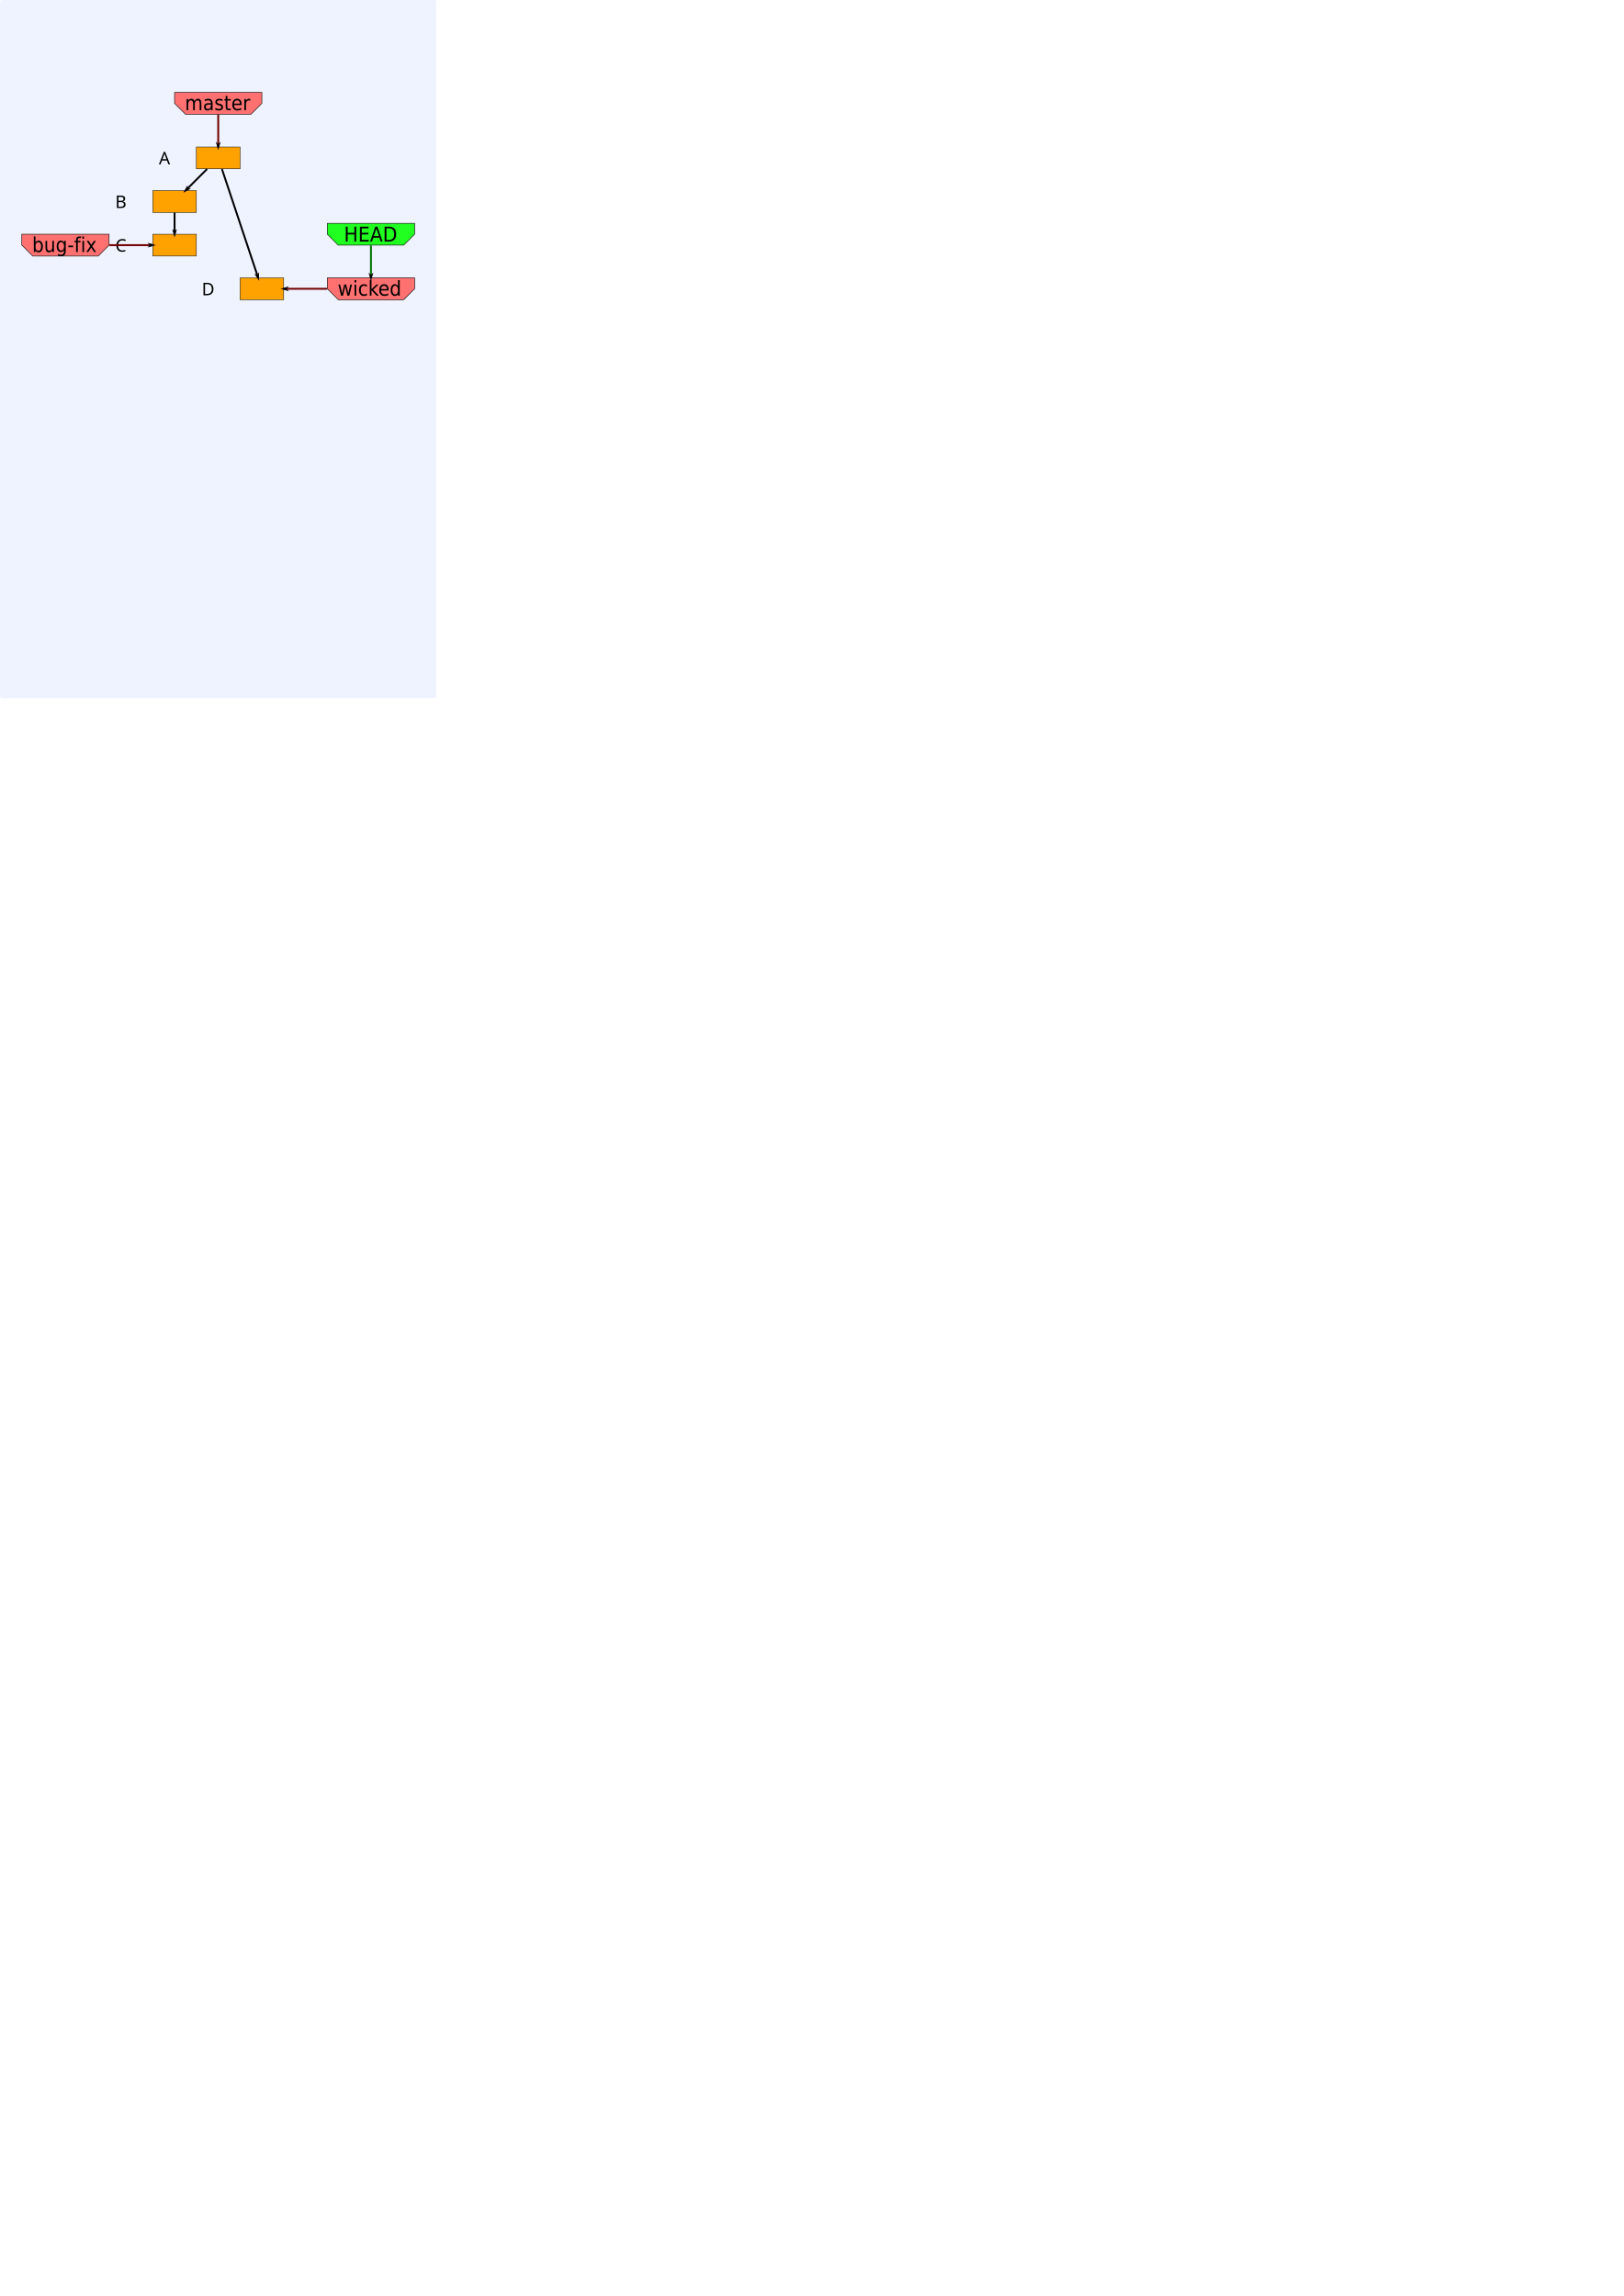
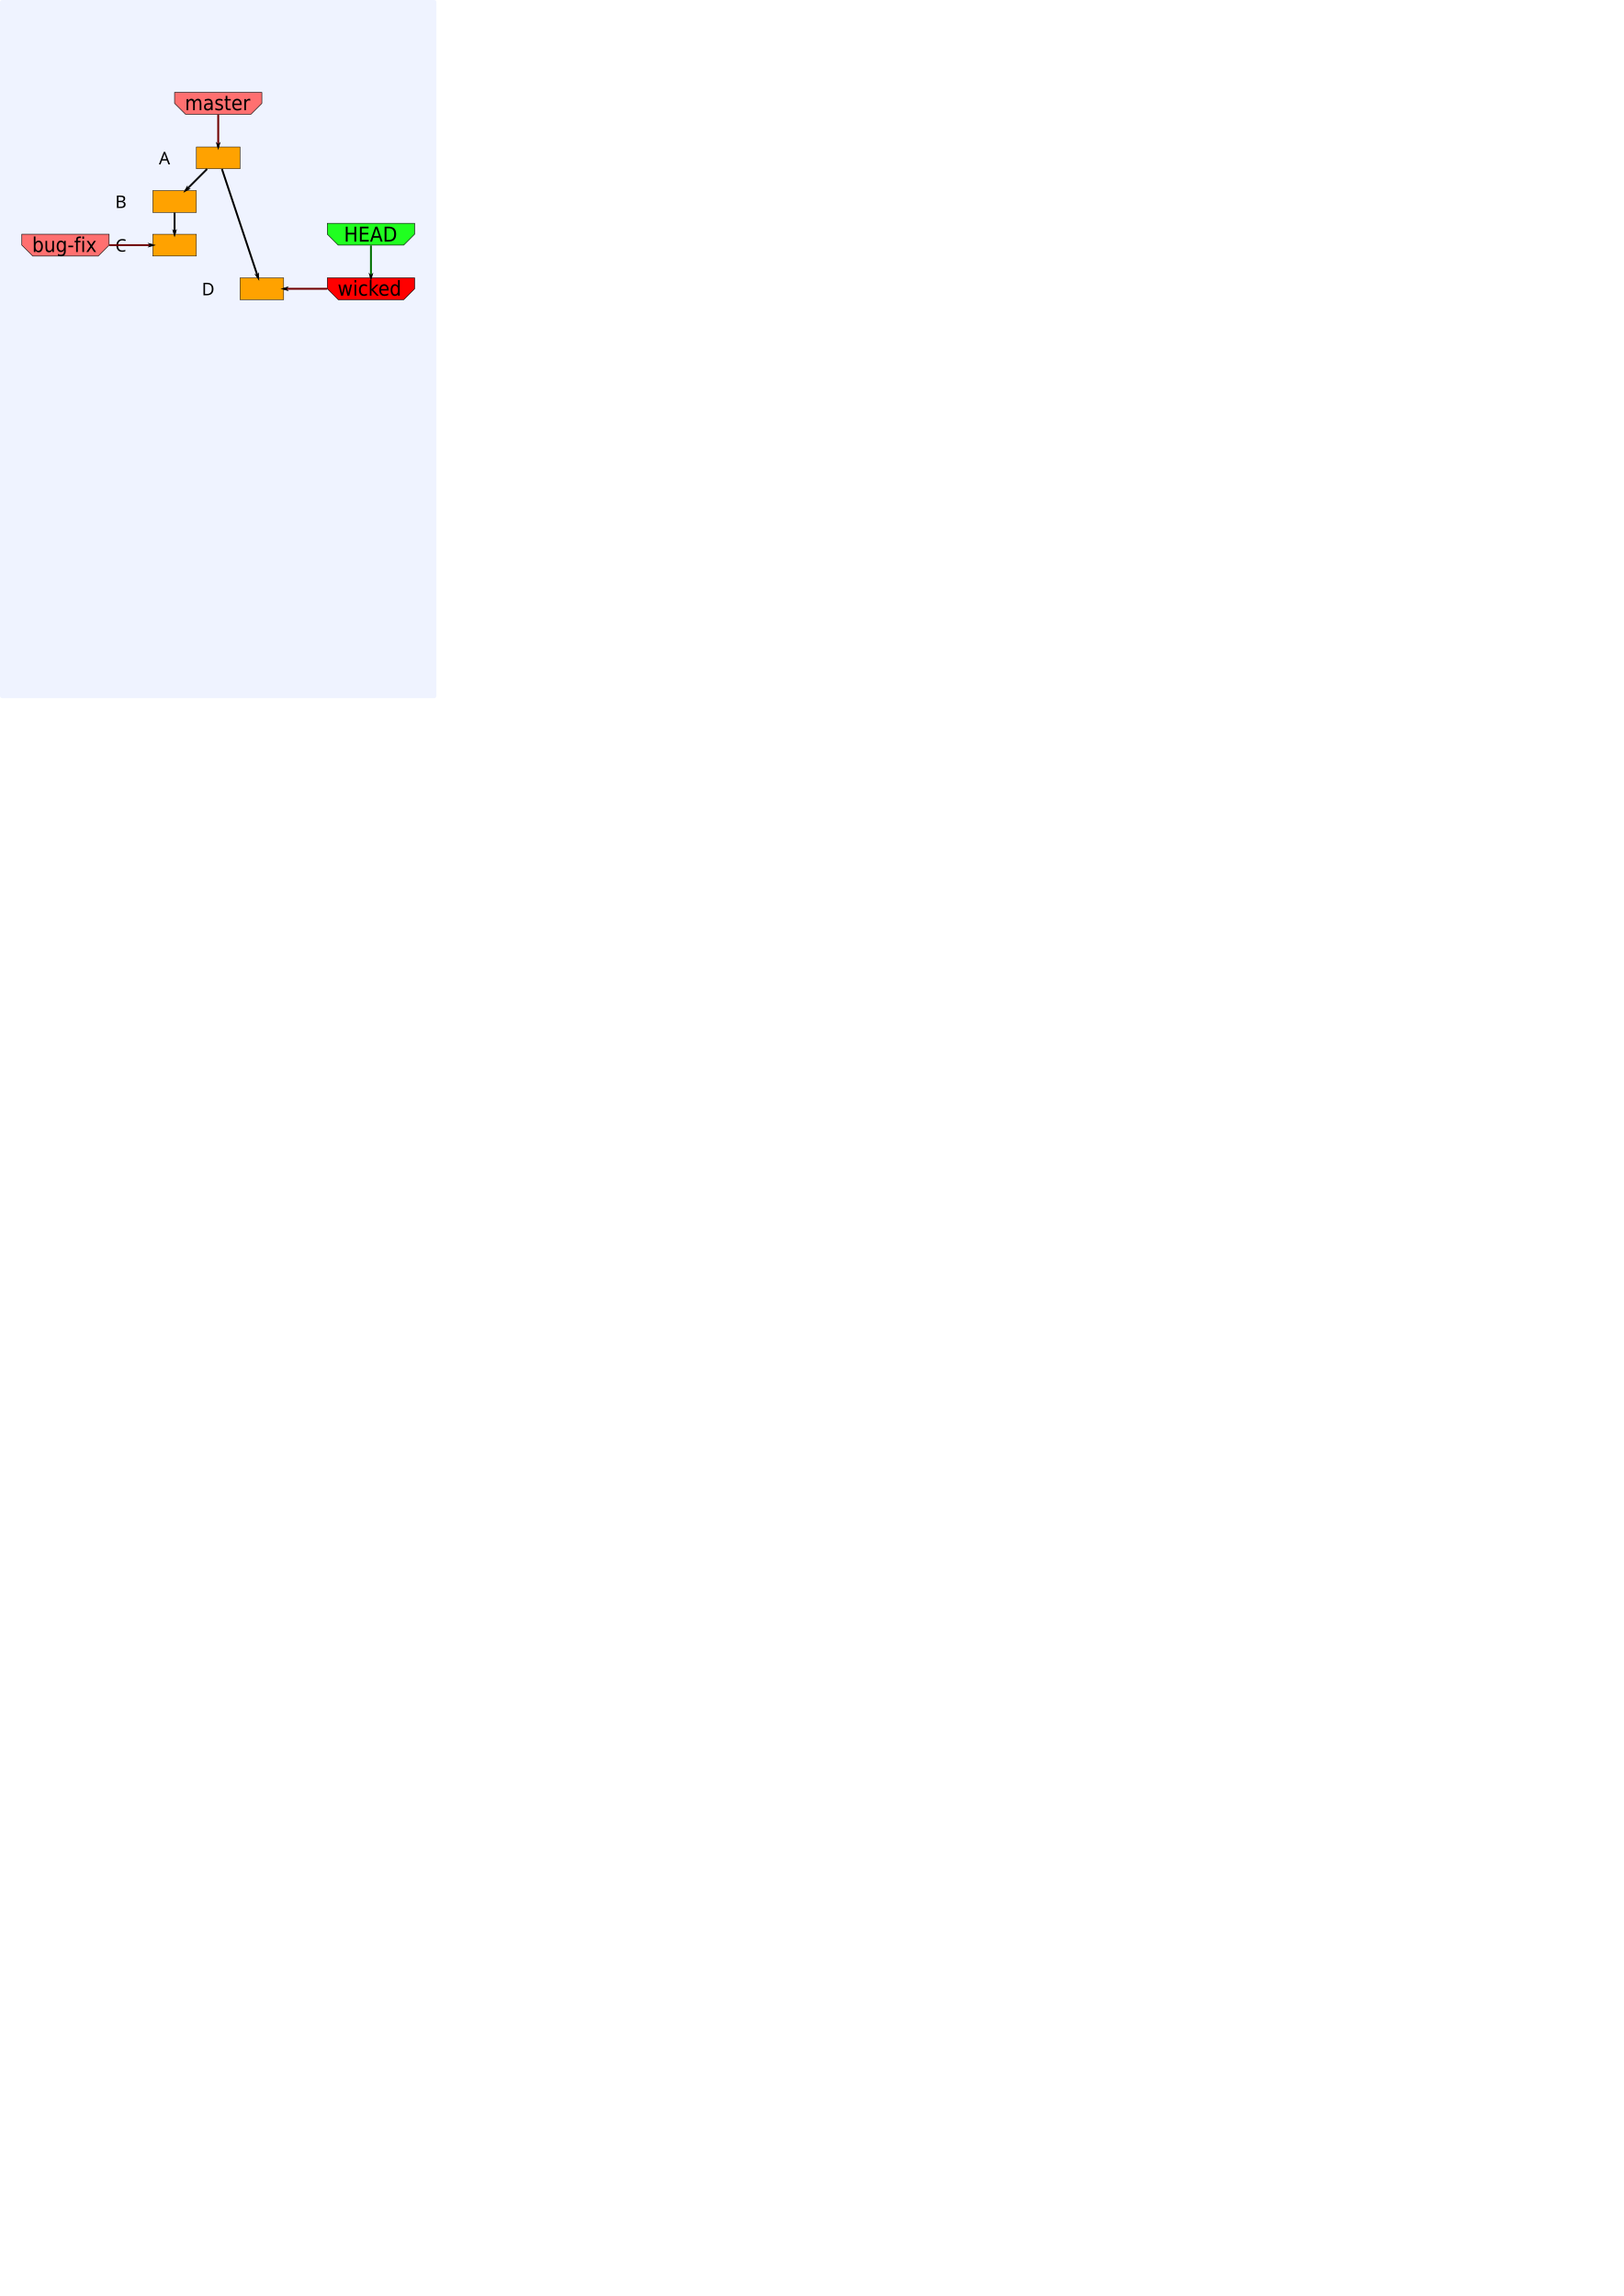
<svg xmlns="http://www.w3.org/2000/svg" width="744.094" height="1052.362" id="svg1317">
  <defs id="defs1319">
    <marker orient="auto" refY="0.0" refX="0.0" id="Arrow1Sstart" style="overflow:visible">
      <path id="path4028" d="M 0.0,0.0 L 5.0,-5.0 L -12.5,0.0 L 5.0,5.0 L 0.0,0.0 z " style="fill-rule:evenodd;stroke:#000000;stroke-width:1.0pt;marker-start:none" transform="scale(0.2) translate(6,0)" />
    </marker>
    <marker orient="auto" refY="0.0" refX="0.0" id="Arrow1Mstart" style="overflow:visible">
      <path id="path4034" d="M 0.0,0.0 L 5.0,-5.0 L -12.5,0.0 L 5.0,5.0 L 0.0,0.0 z " style="fill-rule:evenodd;stroke:#000000;stroke-width:1.0pt;marker-start:none" transform="scale(0.4) translate(10,0)" />
    </marker>
    <marker orient="auto" refY="0.0" refX="0.0" id="Arrow1Send" style="overflow:visible;">
      <path id="path4025" d="M 0.0,0.0 L 5.0,-5.0 L -12.5,0.0 L 5.0,5.0 L 0.0,0.0 z " style="fill-rule:evenodd;stroke:#000000;stroke-width:1.0pt;marker-start:none;" transform="scale(0.2) rotate(180) translate(6,0)" />
    </marker>
    <marker orient="auto" refY="0.0" refX="0.0" id="Arrow2Mend" style="overflow:visible;">
      <path id="path4013" style="font-size:12.0;fill-rule:evenodd;stroke-width:0.625;stroke-linejoin:round;" d="M 8.719,4.034 L -2.207,0.016 L 8.719,-4.002 C 6.973,-1.63 6.983,1.616 8.719,4.034 z " transform="scale(0.6) rotate(180) translate(0,0)" />
    </marker>
    <marker orient="auto" refY="0.0" refX="0.0" id="Arrow1Mend" style="overflow:visible;">
      <path id="path4031" d="M 0.0,0.0 L 5.0,-5.0 L -12.5,0.0 L 5.0,5.0 L 0.0,0.0 z " style="fill-rule:evenodd;stroke:#000000;stroke-width:1.0pt;marker-start:none;" transform="scale(0.4) rotate(180) translate(10,0)" />
    </marker>
    <marker orient="auto" refY="0.0" refX="0.0" id="Arrow2Mstart" style="overflow:visible">
      <path id="path4016" style="font-size:12.0;fill-rule:evenodd;stroke-width:0.625;stroke-linejoin:round" d="M 8.719,4.034 L -2.207,0.016 L 8.719,-4.002 C 6.973,-1.63 6.983,1.616 8.719,4.034 z " transform="scale(0.6) translate(0,0)" />
    </marker>
    <marker orient="auto" refY="0.0" refX="0.0" id="Arrow1Lstart" style="overflow:visible">
      <path id="path4040" d="M 0.0,0.0 L 5.0,-5.0 L -12.5,0.0 L 5.0,5.0 L 0.0,0.0 z " style="fill-rule:evenodd;stroke:#000000;stroke-width:1.0pt;marker-start:none" transform="scale(0.8) translate(12.5,0)" />
    </marker>
  </defs>
  <g id="layer1" style="opacity:1">
    <rect style="fill:#eff3ff;fill-opacity:1;stroke:none;stroke-width:1;stroke-linecap:butt;stroke-linejoin:bevel;stroke-miterlimit:4;stroke-dasharray:none;stroke-dashoffset:0;stroke-opacity:1" id="bg" width="200" height="320" x="0" y="0" rx="1" ry="1" />
    <rect style="fill:black;fill-opacity:0.75;stroke:black;stroke-width:0.5;stroke-linecap:butt;stroke-linejoin:miter;stroke-miterlimit:4;stroke-dasharray:none;stroke-dashoffset:0;stroke-opacity:1" id="rect2855" width="0" height="1" x="217" y="77.362" rx="19.921" ry="1" />
    <g id="g4933" transform="translate(64.89674,-5.023993)">
      <path id="path4877" d="M 15.103,47.386 L 15.103,52.386 L 20.103,57.386 L 50.103,57.386 L 55.103,52.386 L 55.103,47.386 L 15.103,47.386 z" style="opacity:1;fill:#ff7070;fill-opacity:1;fill-rule:evenodd;stroke:#000000;stroke-width:0.253;stroke-linecap:butt;stroke-linejoin:miter;stroke-miterlimit:4;stroke-dasharray:none;stroke-opacity:1" />
      <text id="text4879" y="52.863" x="20.831" style="font-size:6.695px;font-style:normal;font-weight:normal;line-height:125%;opacity:1;fill:#000000;fill-opacity:1;stroke:none;stroke-width:1pt;stroke-linecap:butt;stroke-linejoin:miter;stroke-opacity:1;font-family:Bitstream Vera Sans" xml:space="preserve" transform="scale(0.9517883,1.050654)">
        <tspan style="font-size:8.927px;font-style:normal;font-variant:normal;font-weight:normal;font-stretch:normal;text-align:start;line-height:125%;writing-mode:lr-tb;text-anchor:start;font-family:Bitstream Vera Sans" y="52.863" x="20.831" id="tspan4881">master</tspan>
      </text>
    </g>
    <g id="g4941" transform="translate(134.8967,89.97601)">
      <path id="path4905" d="M 15.103,12.386 L 15.103,17.386 L 20.103,22.386 L 50.103,22.386 L 55.103,17.386 L 55.103,12.386 L 15.103,12.386 z" style="opacity:1;fill:#20ff20;fill-opacity:1;fill-rule:evenodd;stroke:#000000;stroke-width:0.253;stroke-linecap:butt;stroke-linejoin:miter;stroke-miterlimit:4;stroke-dasharray:none;stroke-opacity:1" />
      <text id="text4907" y="19.862" x="23.758" style="font-size:6.743px;font-style:normal;font-weight:normal;line-height:125%;opacity:1;fill:#000000;fill-opacity:1;stroke:none;stroke-width:1pt;stroke-linecap:butt;stroke-linejoin:miter;stroke-opacity:1;font-family:Bitstream Vera Sans" xml:space="preserve" transform="scale(0.9568013,1.045149)">
        <tspan style="font-size:8.991px;font-style:normal;font-variant:normal;font-weight:normal;font-stretch:normal;text-align:start;line-height:125%;writing-mode:lr-tb;text-anchor:start;font-family:Bitstream Vera Sans" y="19.862" x="23.758" id="tspan4909">HEAD</tspan>
      </text>
    </g>
    <g id="g4924" transform="translate(64.83769,-10.04457)">
      <path id="path4885" d="M 45.162,77.407 L 45.162,87.407 L 25.162,87.407 L 25.162,77.407 L 45.162,77.407 z" style="opacity:1;fill:#ffa200;fill-opacity:1;fill-rule:evenodd;stroke:#000000;stroke-width:0.207;stroke-linecap:butt;stroke-linejoin:miter;stroke-miterlimit:4;stroke-dasharray:none;stroke-opacity:1" />
      <text id="text4916" y="85.389" x="35.022" style="font-size:22px;font-style:normal;font-weight:normal;line-height:125%;fill:#000000;fill-opacity:1;stroke:none;stroke-width:1pt;stroke-linecap:butt;stroke-linejoin:miter;stroke-opacity:1;font-family:Bitstream Vera Sans" xml:space="preserve">
        <tspan id="tspan4920" style="font-size:8px;font-style:normal;font-variant:normal;font-weight:normal;font-stretch:normal;text-align:center;line-height:125%;writing-mode:lr-tb;text-anchor:middle;font-family:Sans;-inkscape-font-specification:Sans" y="85.389" x="35.022">A</tspan>
      </text>
    </g>
    <path style="opacity:1;fill:none;fill-opacity:0.75;fill-rule:evenodd;stroke:#710000;stroke-width:0.864;stroke-linecap:butt;stroke-linejoin:miter;marker-start:url(#Arrow1Sstart);marker-end:none;stroke-miterlimit:4;stroke-dasharray:none;stroke-opacity:1;display:inline" d="M 100,67.259 L 100,52.489" id="path4891" />
    <g style="opacity:1" id="g2466" transform="translate(44.83769,9.955426)">
      <path id="path2468" d="M 45.162,77.407 L 45.162,87.407 L 25.162,87.407 L 25.162,77.407 L 45.162,77.407 z" style="opacity:1;fill:#ffa200;fill-opacity:1;fill-rule:evenodd;stroke:#000000;stroke-width:0.207;stroke-linecap:butt;stroke-linejoin:miter;stroke-miterlimit:4;stroke-dasharray:none;stroke-opacity:1" />
      <text id="text2470" y="85.389" x="35.022" style="font-size:22px;font-style:normal;font-weight:normal;line-height:125%;fill:#000000;fill-opacity:1;stroke:none;stroke-width:1pt;stroke-linecap:butt;stroke-linejoin:miter;stroke-opacity:1;font-family:Bitstream Vera Sans" xml:space="preserve">
        <tspan id="tspan2472" style="font-size:8px;font-style:normal;font-variant:normal;font-weight:normal;font-stretch:normal;text-align:center;line-height:125%;writing-mode:lr-tb;text-anchor:middle;font-family:Sans;-inkscape-font-specification:Sans" y="85.389" x="35.022">B</tspan>
      </text>
    </g>
    <g style="opacity:1" id="g2474" transform="translate(84.83769,49.95543)">
      <path id="path2476" d="M 45.162,77.407 L 45.162,87.407 L 25.162,87.407 L 25.162,77.407 L 45.162,77.407 z" style="opacity:1;fill:#ffa200;fill-opacity:1;fill-rule:evenodd;stroke:#000000;stroke-width:0.207;stroke-linecap:butt;stroke-linejoin:miter;stroke-miterlimit:4;stroke-dasharray:none;stroke-opacity:1" />
      <text id="text2478" y="85.389" x="35.022" style="font-size:22px;font-style:normal;font-weight:normal;line-height:125%;fill:#000000;fill-opacity:1;stroke:none;stroke-width:1pt;stroke-linecap:butt;stroke-linejoin:miter;stroke-opacity:1;font-family:Bitstream Vera Sans" xml:space="preserve">
        <tspan id="tspan2480" style="font-size:8px;font-style:normal;font-variant:normal;font-weight:normal;font-stretch:normal;text-align:center;line-height:125%;writing-mode:lr-tb;text-anchor:middle;font-family:Sans;-inkscape-font-specification:Sans" y="85.389" x="35.022">D</tspan>
      </text>
    </g>
    <g style="opacity:1" id="g2482" transform="translate(44.83769,29.95543)">
      <path id="path2484" d="M 45.162,77.407 L 45.162,87.407 L 25.162,87.407 L 25.162,77.407 L 45.162,77.407 z" style="opacity:1;fill:#ffa200;fill-opacity:1;fill-rule:evenodd;stroke:#000000;stroke-width:0.207;stroke-linecap:butt;stroke-linejoin:miter;stroke-miterlimit:4;stroke-dasharray:none;stroke-opacity:1" />
      <text id="text2486" y="85.389" x="35.022" style="font-size:22px;font-style:normal;font-weight:normal;line-height:125%;fill:#000000;fill-opacity:1;stroke:none;stroke-width:1pt;stroke-linecap:butt;stroke-linejoin:miter;stroke-opacity:1;font-family:Bitstream Vera Sans" xml:space="preserve">
        <tspan id="tspan2488" style="font-size:8px;font-style:normal;font-variant:normal;font-weight:normal;font-stretch:normal;text-align:center;line-height:125%;writing-mode:lr-tb;text-anchor:middle;font-family:Sans;-inkscape-font-specification:Sans" y="85.389" x="35.022">C</tspan>
      </text>
    </g>
    <path style="opacity:1;fill:none;fill-opacity:0.75;fill-rule:evenodd;stroke:#000000;stroke-width:0.864;stroke-linecap:butt;stroke-linejoin:miter;marker-start:url(#Arrow1Sstart);marker-end:none;stroke-miterlimit:4;stroke-dasharray:none;stroke-opacity:1;display:inline" d="M 118.299,127.259 L 101.701,77.465" id="path3318" />
    <path style="opacity:1;fill:none;fill-opacity:0.75;fill-rule:evenodd;stroke:#000000;stroke-width:0.864;stroke-linecap:butt;stroke-linejoin:miter;marker-start:url(#Arrow1Sstart);marker-end:none;stroke-miterlimit:4;stroke-dasharray:none;stroke-opacity:1;display:inline" d="M 80,107.259 L 80,97.465" id="path3322" />
    <path style="opacity:1;fill:none;fill-opacity:0.75;fill-rule:evenodd;stroke:#000000;stroke-width:0.864;stroke-linecap:butt;stroke-linejoin:miter;marker-start:url(#Arrow1Sstart);marker-end:none;stroke-miterlimit:4;stroke-dasharray:none;stroke-opacity:1;display:inline" d="M 85.103,87.259 L 94.897,77.465" id="path2487" />
    <g style="opacity:1" id="g2453" transform="translate(-5.103265,59.97601)">
      <path id="path2455" d="M 15.103,47.386 L 15.103,52.386 L 20.103,57.386 L 50.103,57.386 L 55.103,52.386 L 55.103,47.386 L 15.103,47.386 z" style="opacity:1;fill:#ff7070;fill-opacity:1;fill-rule:evenodd;stroke:#000000;stroke-width:0.253;stroke-linecap:butt;stroke-linejoin:miter;stroke-miterlimit:4;stroke-dasharray:none;stroke-opacity:1" />
      <text id="text2457" y="52.863" x="20.831" style="font-size:6.695px;font-style:normal;font-weight:normal;line-height:125%;opacity:1;fill:#000000;fill-opacity:1;stroke:none;stroke-width:1pt;stroke-linecap:butt;stroke-linejoin:miter;stroke-opacity:1;font-family:Bitstream Vera Sans" xml:space="preserve" transform="scale(0.9517883,1.050654)">
        <tspan style="font-size:8.927px;font-style:normal;font-variant:normal;font-weight:normal;font-stretch:normal;text-align:start;line-height:125%;writing-mode:lr-tb;text-anchor:start;font-family:Bitstream Vera Sans" y="52.863" x="20.831" id="tspan2459">bug-fix</tspan>
      </text>
    </g>
    <g style="opacity:1" id="g2461" transform="translate(134.8967,79.97601)">
-       <path id="path2463" d="M 15.103,47.386 L 15.103,52.386 L 20.103,57.386 L 50.103,57.386 L 55.103,52.386 L 55.103,47.386 L 15.103,47.386 z" style="opacity:1;fill:#ff7070;fill-opacity:1;fill-rule:evenodd;stroke:#000000;stroke-width:0.253;stroke-linecap:butt;stroke-linejoin:miter;stroke-miterlimit:4;stroke-dasharray:none;stroke-opacity:1" />
+       <path id="path2463" d="M 15.103,47.386 L 15.103,52.386 L 20.103,57.386 L 50.103,57.386 L 55.103,52.386 L 55.103,47.386 L 15.103,47.386 z" style="opacity:1;fill:#ff0000;fill-opacity:1;fill-rule:evenodd;stroke:#000000;stroke-width:0.253;stroke-linecap:butt;stroke-linejoin:miter;stroke-miterlimit:4;stroke-dasharray:none;stroke-opacity:1" />
      <text id="text2465" y="52.863" x="20.831" style="font-size:6.695px;font-style:normal;font-weight:normal;line-height:125%;opacity:1;fill:#000000;fill-opacity:1;stroke:none;stroke-width:1pt;stroke-linecap:butt;stroke-linejoin:miter;stroke-opacity:1;font-family:Bitstream Vera Sans" xml:space="preserve" transform="scale(0.9517883,1.050654)">
        <tspan style="font-size:8.927px;font-style:normal;font-variant:normal;font-weight:normal;font-stretch:normal;text-align:start;line-height:125%;writing-mode:lr-tb;text-anchor:start;font-family:Bitstream Vera Sans" y="52.863" x="20.831" id="tspan2467">wicked</tspan>
      </text>
    </g>
    <path style="opacity:1;fill:none;fill-opacity:0.75;fill-rule:evenodd;stroke:#710000;stroke-width:0.864;stroke-linecap:butt;stroke-linejoin:miter;marker-start:url(#Arrow1Sstart);marker-end:none;stroke-miterlimit:4;stroke-dasharray:none;stroke-opacity:1;display:inline" d="M 69.897,112.362 L 50.126,112.362" id="path2469" />
    <path style="opacity:1;fill:none;fill-opacity:0.75;fill-rule:evenodd;stroke:#710000;stroke-width:0.864;stroke-linecap:butt;stroke-linejoin:miter;marker-start:url(#Arrow1Sstart);marker-end:none;stroke-miterlimit:4;stroke-dasharray:none;stroke-opacity:1;display:inline" d="M 130.103,132.362 L 149.874,132.362" id="path2471" />
    <path style="opacity:1;fill:none;fill-opacity:0.75;fill-rule:evenodd;stroke:#007100;stroke-width:0.864;stroke-linecap:butt;stroke-linejoin:miter;marker-start:url(#Arrow1Sstart);marker-end:none;stroke-miterlimit:4;stroke-dasharray:none;stroke-opacity:1;display:inline" d="M 170,127.236 L 170,112.489" id="path4911" />
  </g>
</svg>
